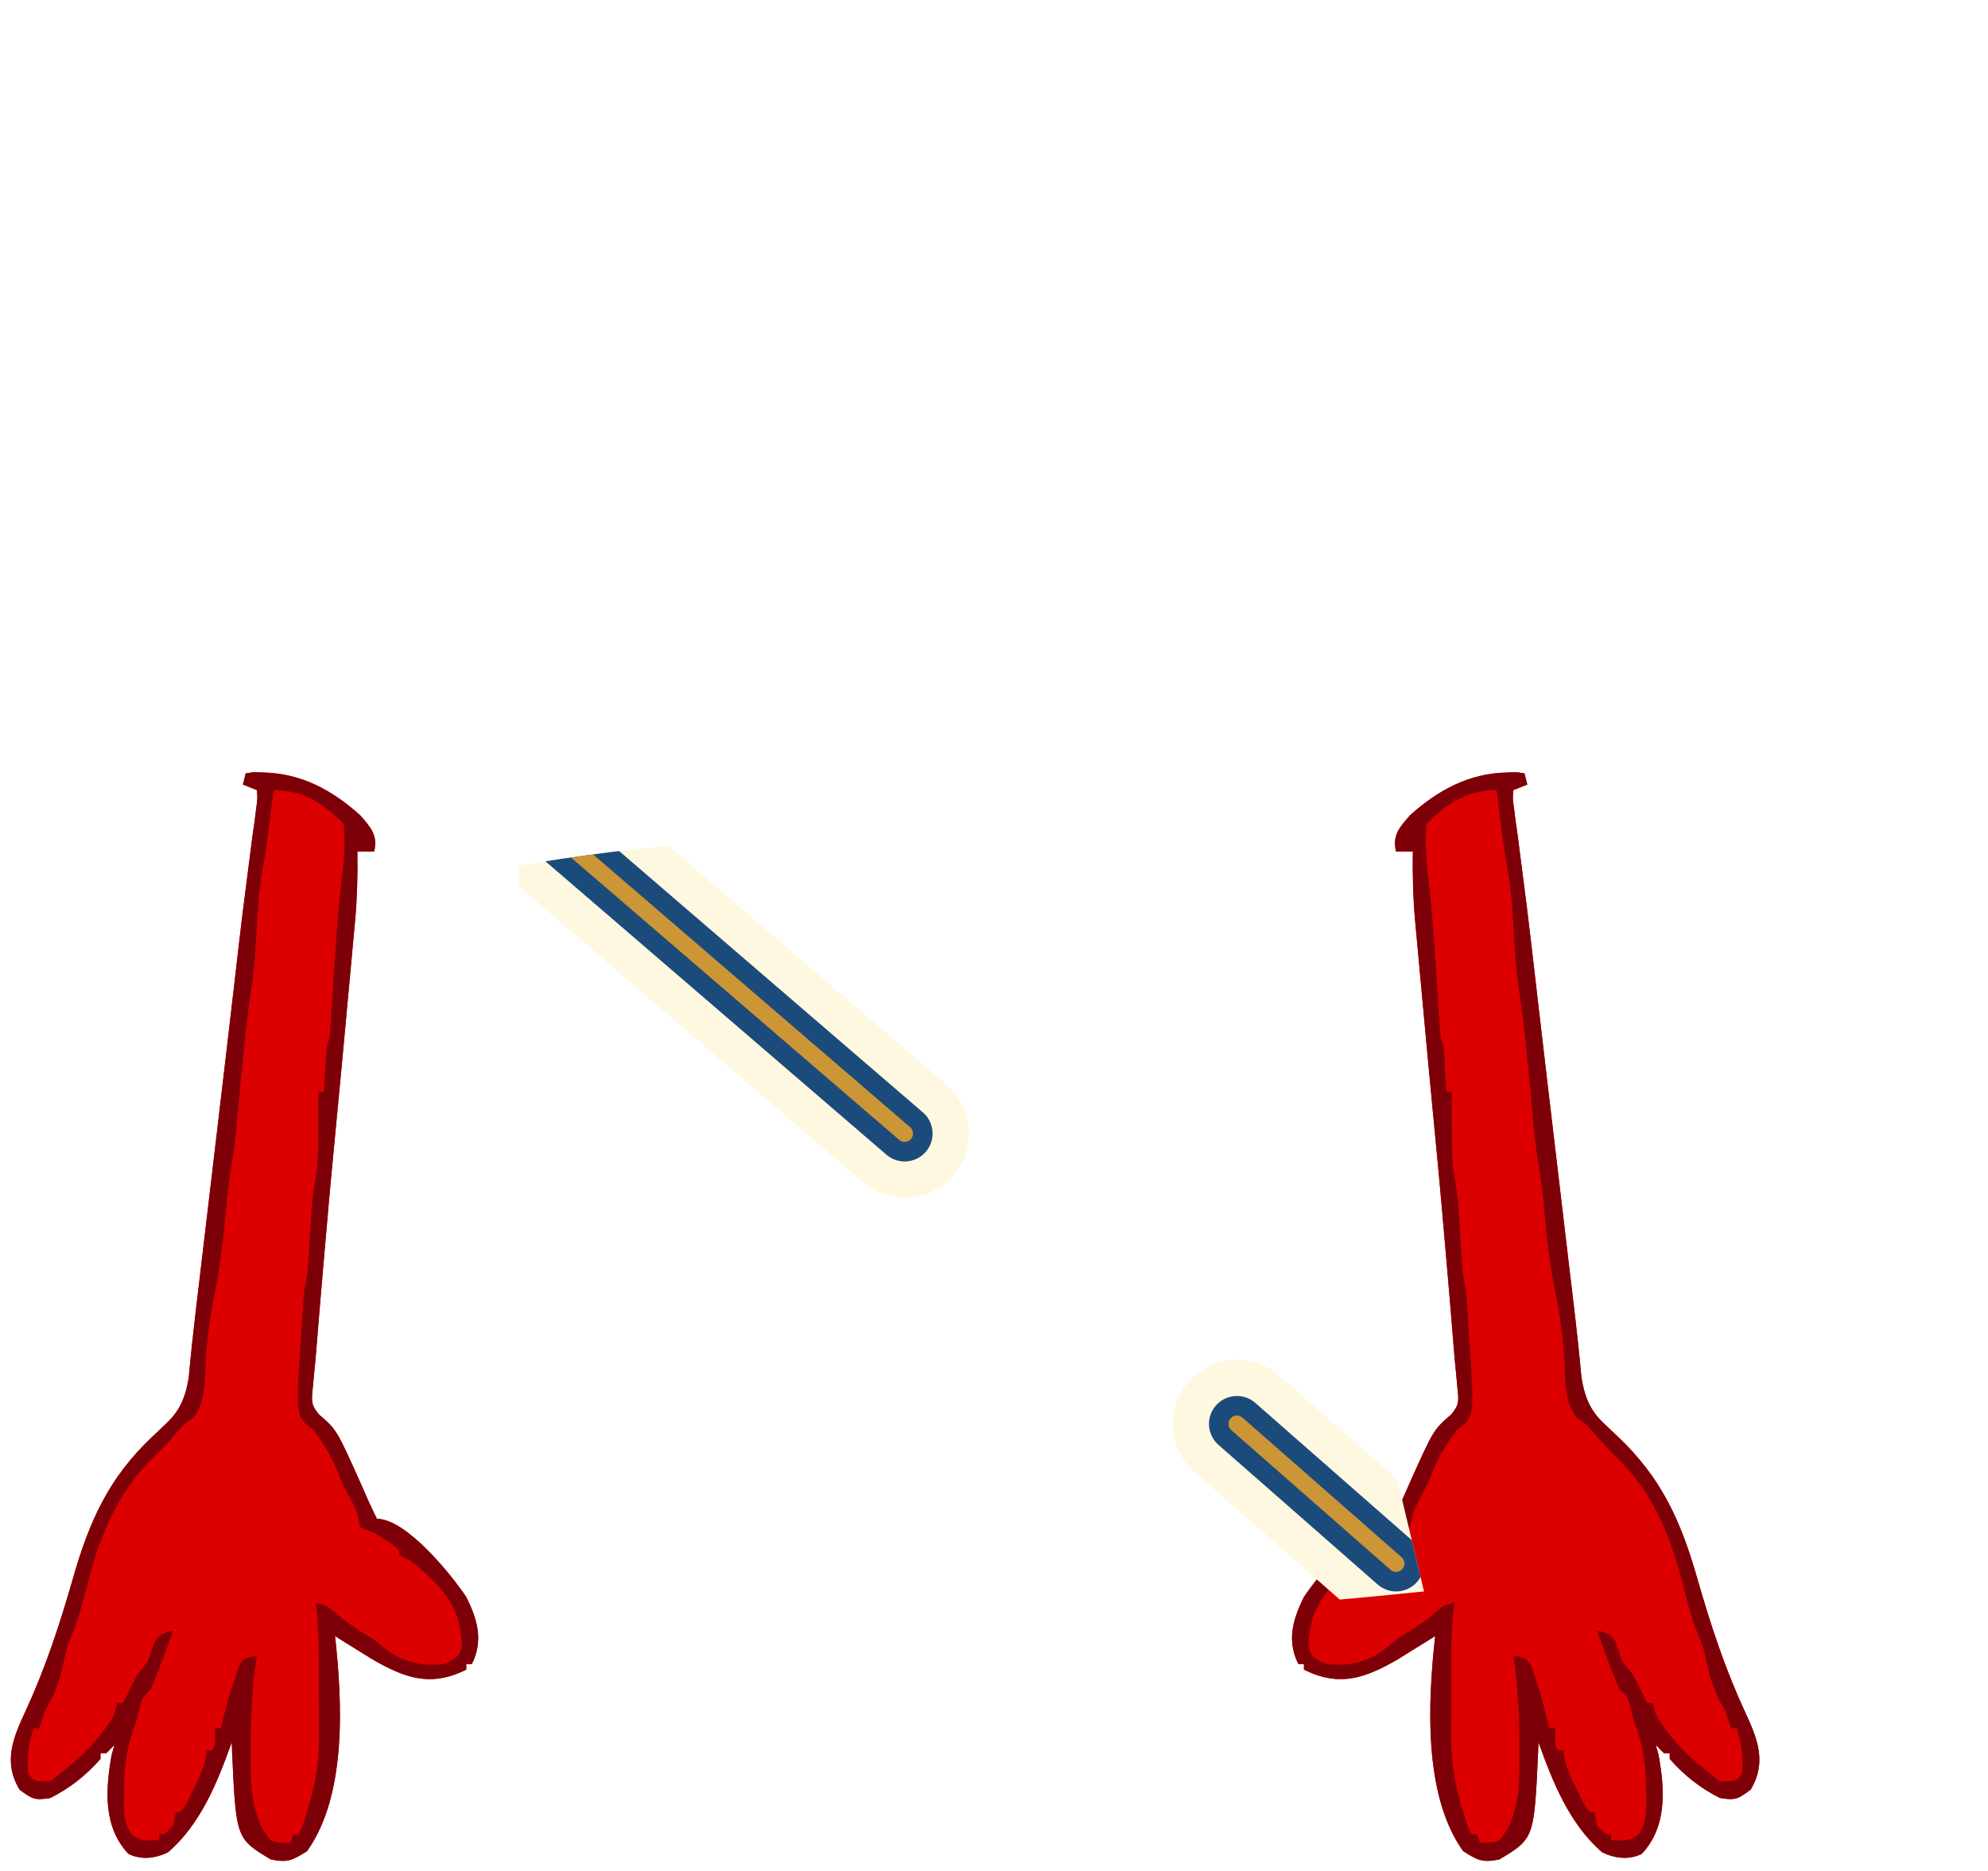
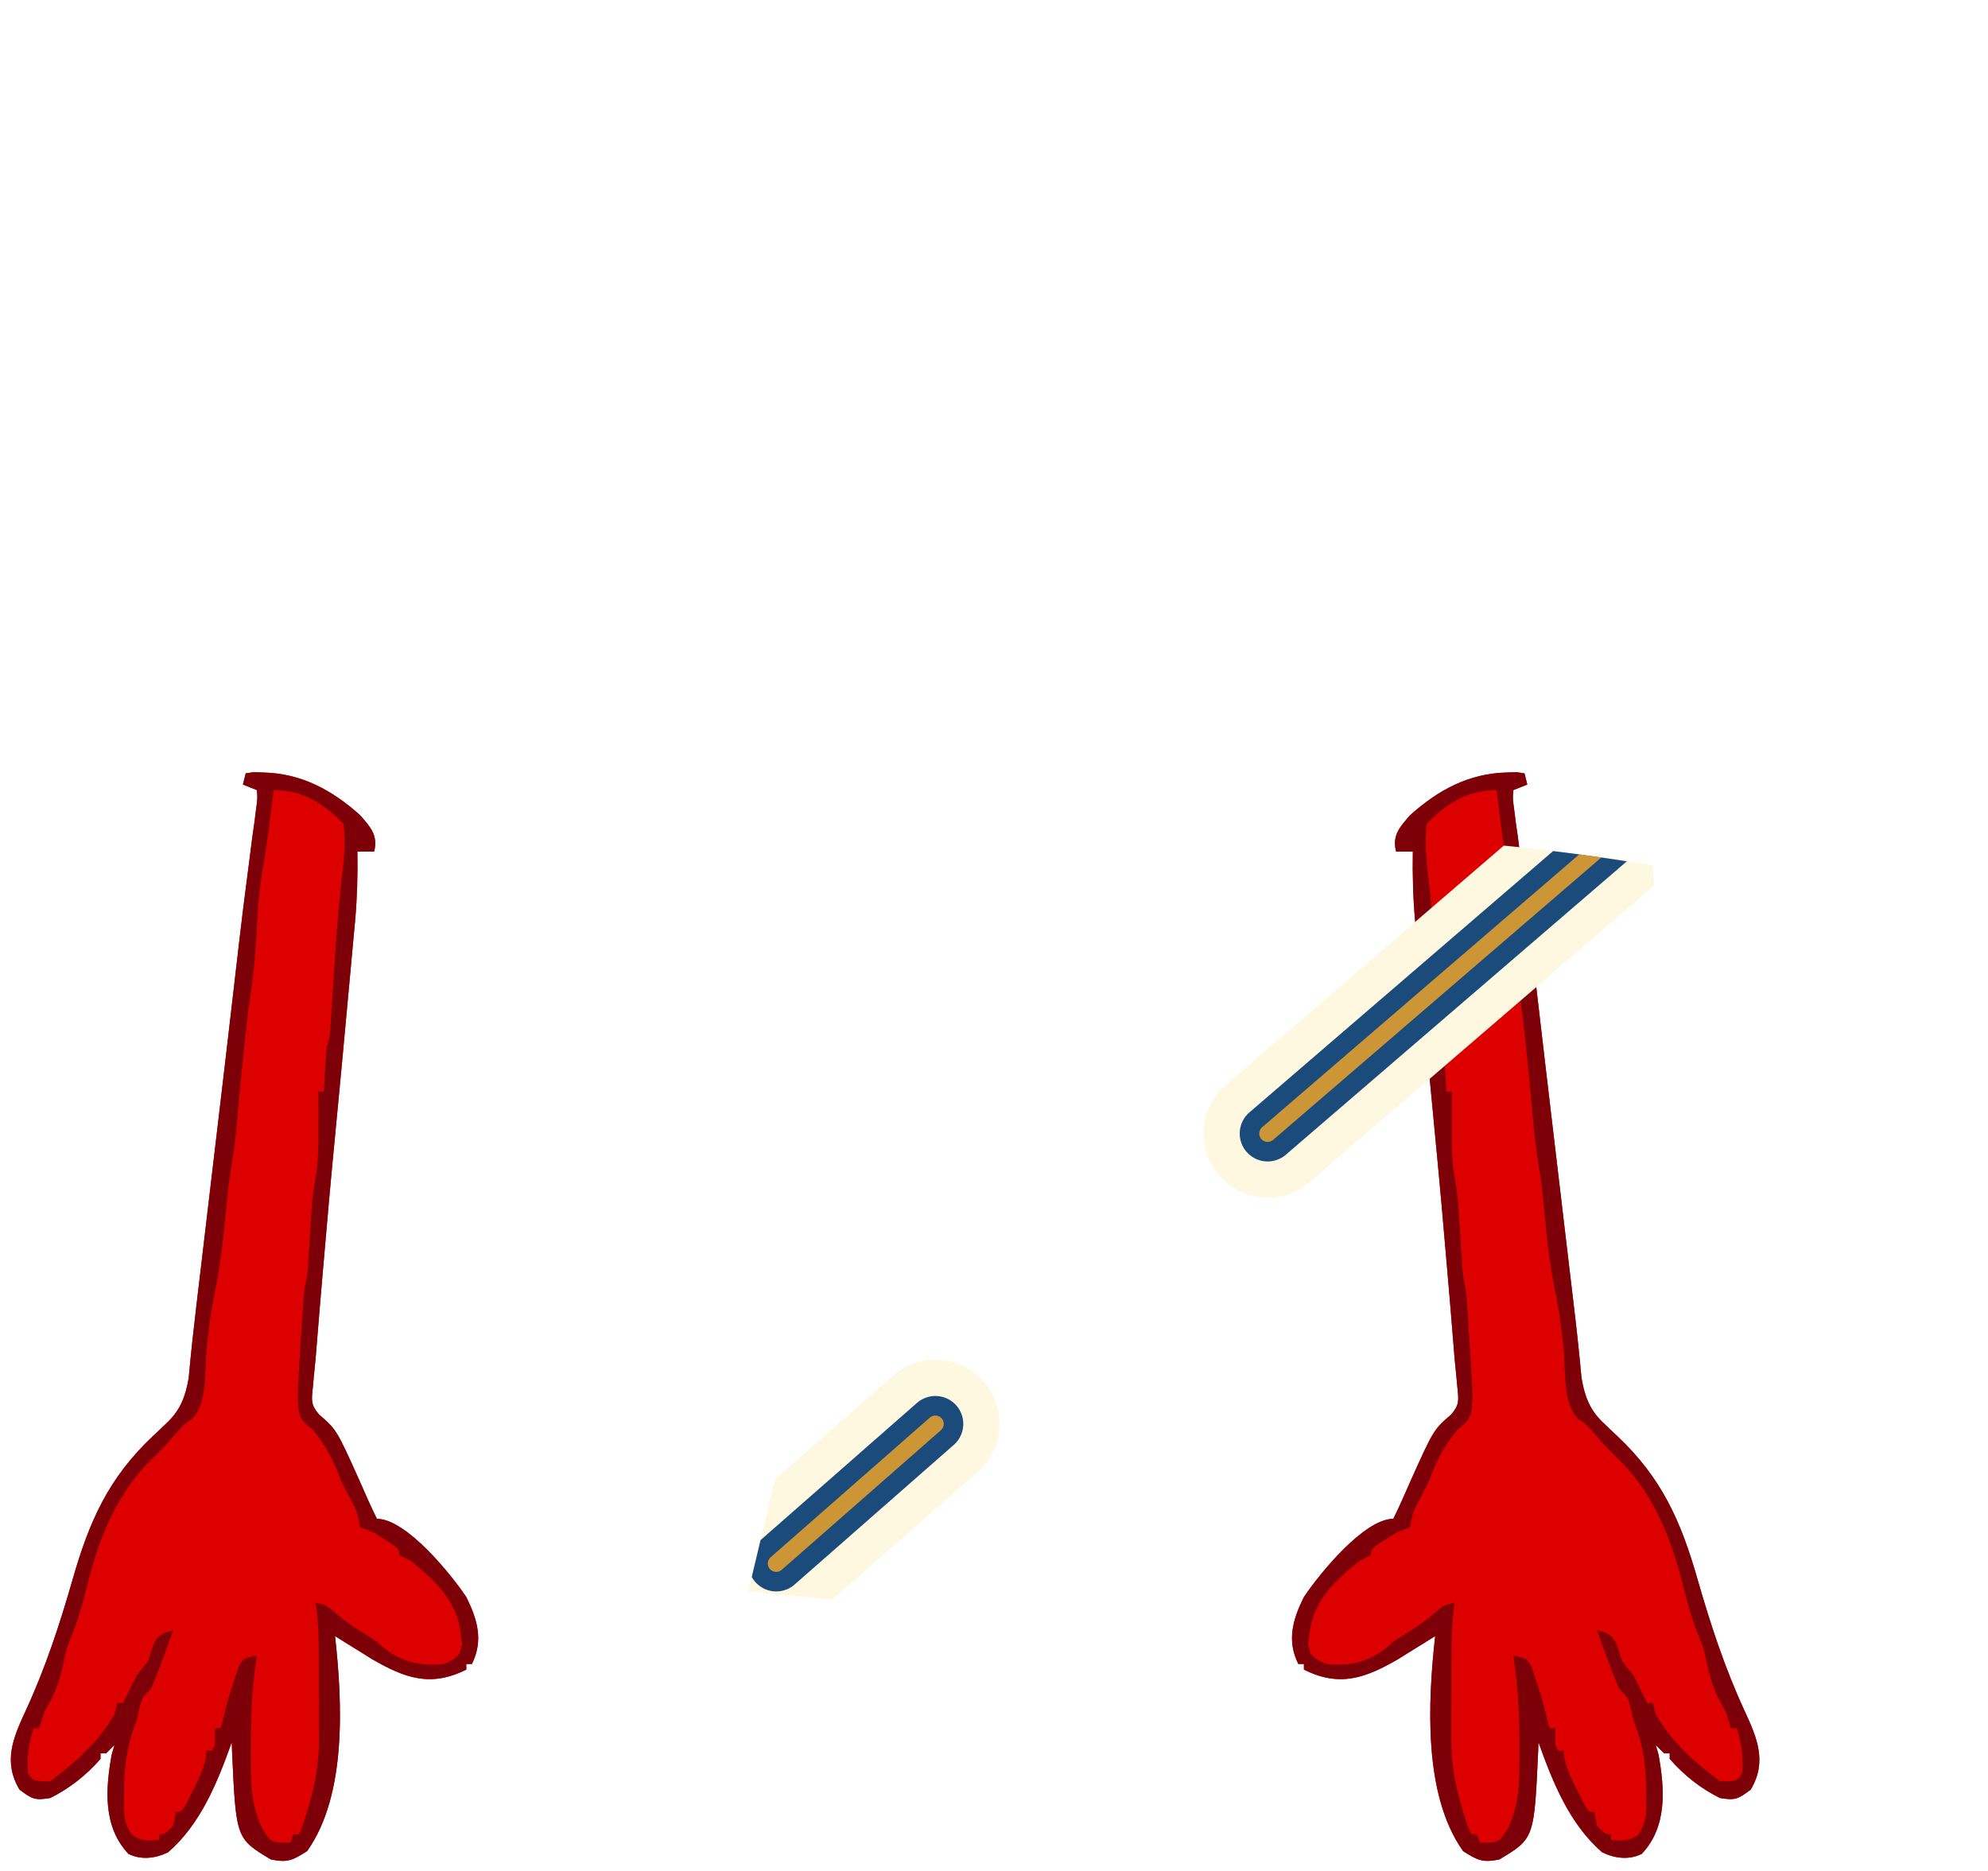
<svg xmlns="http://www.w3.org/2000/svg" viewBox="0 0 712 670">
  <g transform="translate(0,273)">
    <g transform="translate(175,0) scale(-1,1)">
      <path d="M0 0 C1.15 -0.04 2.3 -0.07 3.48 -0.11 C3.94 -0.04 3.94 -0.04 6.25 0.31 C6.41 0.97 6.41 0.97 7.25 4.31 C5.6 4.97 3.95 5.63 2.25 6.31 C2 9.26 2 9.26 2.54 13.21 C2.73 14.74 2.93 16.27 3.13 17.86 C3.38 19.59 3.62 21.33 3.88 23.12 C4.25 26.02 4.62 28.92 4.99 31.82 C5.27 33.98 5.55 36.15 5.83 38.32 C7.69 52.48 9.3 66.67 10.93 80.86 C11.89 89.14 12.86 97.42 13.83 105.7 C14.03 107.38 14.23 109.06 14.43 110.8 C17.04 133.07 19.68 155.34 22.33 177.62 C22.42 178.37 22.42 178.37 22.88 182.21 C23.22 185.11 23.57 188.01 23.91 190.91 C24.94 199.53 25.88 208.15 26.66 216.8 C27.75 223.31 29.61 228.35 34.45 232.9 C35.27 233.68 36.09 234.47 36.93 235.28 C37.78 236.08 38.62 236.87 39.5 237.69 C55.39 252.67 62.28 268.15 68.25 289.06 C72.89 305.2 78 320.81 85.06 336.06 C89.58 345.84 93.22 354.36 87.25 364.31 C82.67 367.74 81.77 368.19 76.25 367.31 C69.24 363.81 63.44 359.19 58.25 353.31 C58.25 352.65 58.25 351.99 58.25 351.31 C57.59 351.31 56.93 351.31 56.25 351.31 C55.26 350.32 54.27 349.33 53.25 348.31 C53.58 349.45 53.91 350.58 54.25 351.75 C56.48 364.16 57.42 377.55 48.25 387.31 C43.67 389.6 38.51 388.93 34.06 386.75 C22.32 376.58 16.36 361.64 11.25 347.31 C11.21 348.38 11.18 349.44 11.14 350.54 C9.72 381.83 9.72 381.83 -2.75 389.31 C-8.86 390.54 -10.57 389.6 -15.75 386.31 C-30.1 366.14 -28.33 332.73 -25.75 309.31 C-26.94 310.06 -28.14 310.81 -29.37 311.58 C-30.96 312.56 -32.55 313.55 -34.19 314.56 C-35.75 315.54 -37.32 316.51 -38.93 317.52 C-50.77 324.39 -59.98 327.7 -72.75 321.31 C-72.75 320.65 -72.75 319.99 -72.75 319.31 C-73.41 319.31 -74.07 319.31 -74.75 319.31 C-78.94 310.94 -76.77 303.36 -72.75 295.31 C-67.26 287.1 -51.21 267.31 -40.75 267.31 C-38.52 262.86 -36.56 258.31 -34.56 253.75 C-26.31 235.4 -26.31 235.4 -20.04 229.97 C-16.99 226.43 -17.32 224.84 -17.79 220.25 C-17.86 219.49 -17.86 219.49 -18.21 215.66 C-18.39 213.89 -18.57 212.13 -18.75 210.31 C-18.92 208.23 -19.09 206.15 -19.26 204.07 C-19.83 196.84 -20.44 189.61 -21.06 182.38 C-21.12 181.72 -21.12 181.72 -21.4 178.41 C-22.75 162.54 -24.15 146.67 -25.69 130.81 C-27.37 113.42 -29 96.02 -30.58 78.62 C-30.86 75.61 -31.14 72.6 -31.41 69.6 C-31.81 65.35 -32.19 61.11 -32.58 56.86 C-32.7 55.6 -32.82 54.34 -32.94 53.04 C-33.67 44.78 -33.88 36.61 -33.75 28.31 C-35.73 28.31 -37.71 28.31 -39.75 28.31 C-41.2 22.5 -38.45 19.57 -34.75 15.31 C-24.71 6.31 -13.7 0.29 0 0 Z " fill="#DC0000" transform="translate(80.75,3.6875)" />
      <path d="M0 0 C1.15 -0.04 2.3 -0.07 3.48 -0.11 C3.94 -0.04 3.94 -0.04 6.25 0.31 C6.41 0.97 6.41 0.97 7.25 4.31 C5.6 4.97 3.95 5.63 2.25 6.31 C2 9.26 2 9.26 2.54 13.21 C2.73 14.74 2.93 16.27 3.13 17.86 C3.38 19.59 3.62 21.33 3.88 23.12 C4.25 26.02 4.62 28.92 4.99 31.82 C5.27 33.98 5.55 36.15 5.83 38.32 C7.69 52.48 9.3 66.67 10.93 80.86 C11.89 89.14 12.86 97.42 13.83 105.7 C14.03 107.38 14.23 109.06 14.43 110.8 C17.04 133.07 19.68 155.34 22.33 177.62 C22.42 178.37 22.42 178.37 22.88 182.21 C23.22 185.11 23.57 188.01 23.91 190.91 C24.94 199.53 25.88 208.15 26.66 216.8 C27.75 223.31 29.61 228.35 34.45 232.9 C35.27 233.68 36.09 234.47 36.93 235.28 C37.78 236.08 38.62 236.87 39.5 237.69 C55.39 252.67 62.28 268.15 68.25 289.06 C72.89 305.2 78 320.81 85.06 336.06 C89.58 345.84 93.22 354.36 87.25 364.31 C82.67 367.74 81.77 368.19 76.25 367.31 C69.24 363.81 63.44 359.19 58.25 353.31 C58.25 352.65 58.25 351.99 58.25 351.31 C57.59 351.31 56.93 351.31 56.25 351.31 C55.26 350.32 54.27 349.33 53.25 348.31 C53.58 349.45 53.91 350.58 54.25 351.75 C56.48 364.16 57.42 377.55 48.25 387.31 C43.67 389.6 38.51 388.93 34.06 386.75 C22.32 376.58 16.36 361.64 11.25 347.31 C11.21 348.38 11.18 349.44 11.14 350.54 C9.72 381.83 9.72 381.83 -2.75 389.31 C-8.86 390.54 -10.57 389.6 -15.75 386.31 C-30.1 366.14 -28.33 332.73 -25.75 309.31 C-26.94 310.06 -28.14 310.81 -29.37 311.58 C-30.96 312.56 -32.55 313.55 -34.19 314.56 C-35.75 315.54 -37.32 316.51 -38.93 317.52 C-50.77 324.39 -59.98 327.7 -72.75 321.31 C-72.75 320.65 -72.75 319.99 -72.75 319.31 C-73.41 319.31 -74.07 319.31 -74.75 319.31 C-78.94 310.94 -76.77 303.36 -72.75 295.31 C-67.26 287.1 -51.21 267.31 -40.75 267.31 C-38.52 262.86 -36.56 258.31 -34.56 253.75 C-26.31 235.4 -26.31 235.4 -20.04 229.97 C-16.99 226.43 -17.32 224.84 -17.79 220.25 C-17.86 219.49 -17.86 219.49 -18.21 215.66 C-18.39 213.89 -18.57 212.13 -18.75 210.31 C-18.92 208.23 -19.09 206.15 -19.26 204.07 C-19.83 196.84 -20.44 189.61 -21.06 182.38 C-21.12 181.72 -21.12 181.72 -21.4 178.41 C-22.75 162.54 -24.15 146.67 -25.69 130.81 C-27.37 113.42 -29 96.02 -30.58 78.62 C-30.86 75.61 -31.14 72.6 -31.41 69.6 C-31.81 65.35 -32.19 61.11 -32.58 56.86 C-32.7 55.6 -32.82 54.34 -32.94 53.04 C-33.67 44.78 -33.88 36.61 -33.75 28.31 C-35.73 28.31 -37.71 28.31 -39.75 28.31 C-41.2 22.5 -38.45 19.57 -34.75 15.31 C-24.71 6.31 -13.7 0.29 0 0 Z M-28.75 18.31 C-29.75 25.74 -28.68 33.47 -27.83 40.88 C-26.52 53 -25.76 65.16 -25 77.33 C-24.81 80.24 -24.62 83.15 -24.43 86.06 C-24.33 87.77 -24.22 89.48 -24.11 91.23 C-23.75 95.31 -23.75 95.31 -22.75 98.31 C-22.52 101.04 -22.34 103.77 -22.19 106.5 C-22.1 107.96 -22.02 109.42 -21.93 110.92 C-21.87 112.04 -21.81 113.16 -21.75 114.31 C-21.09 114.31 -20.43 114.31 -19.75 114.31 C-19.77 116.27 -19.79 118.23 -19.81 120.25 C-19.81 139.19 -19.81 139.19 -18.26 148.13 C-17.73 151.45 -17.46 154.71 -17.25 158.07 C-17.17 159.33 -17.09 160.6 -17 161.9 C-16.83 164.56 -16.67 167.21 -16.5 169.86 C-16.42 171.12 -16.34 172.39 -16.25 173.69 C-16.21 174.27 -16.21 174.27 -16.03 177.18 C-15.75 180.31 -15.75 180.31 -14.75 185.31 C-14.29 190.28 -14 195.27 -13.69 200.25 C-13.6 201.59 -13.51 202.93 -13.41 204.31 C-11.71 230.69 -11.71 230.69 -17.75 235.31 C-22.31 240.99 -25.35 246.43 -27.75 253.31 C-29.27 256.39 -30.84 259.44 -32.45 262.48 C-33.75 265.31 -33.75 265.31 -34.75 270.31 C-36.4 270.97 -38.05 271.63 -39.75 272.31 C-48.75 277.92 -48.75 277.92 -48.75 280.31 C-50.07 280.97 -51.39 281.63 -52.75 282.31 C-61.65 289.43 -69.39 296.58 -70.75 308.31 C-70.91 309.57 -71.08 310.83 -71.25 312.12 C-70.53 316.74 -68.95 317.47 -64.75 319.31 C-55.51 320.42 -47.35 317.91 -40.75 311.31 C-39.01 310.14 -37.23 309.02 -35.44 307.94 C-31.91 305.76 -28.98 303.65 -25.81 300.94 C-22.75 298.31 -22.75 298.31 -18.75 297.31 C-18.91 298.4 -19.07 299.48 -19.24 300.6 C-19.82 305.97 -19.91 311.28 -19.92 316.68 C-19.92 317.75 -19.92 318.83 -19.93 319.94 C-19.93 322.2 -19.94 324.46 -19.94 326.73 C-19.94 330.17 -19.96 333.61 -19.97 337.05 C-19.98 339.26 -19.98 341.47 -19.98 343.68 C-19.99 344.7 -19.99 345.71 -20 346.76 C-19.97 355.67 -18.36 363.85 -15.69 372.31 C-15.35 373.41 -15 374.5 -14.65 375.62 C-13.75 378.31 -13.75 378.31 -12.75 380.31 C-12.09 380.31 -11.43 380.31 -10.75 380.31 C-10.59 380.81 -10.59 380.81 -9.75 383.31 C-2.84 383.31 -2.84 383.31 0.25 378.31 C4.72 369.21 4.44 360.51 4.44 350.56 C4.44 349.87 4.44 349.87 4.44 346.37 C4.39 336.22 3.79 326.36 2.25 316.31 C7.25 317.31 7.25 317.31 8.98 320.85 C9.22 321.59 9.22 321.59 10.44 325.38 C10.93 326.85 11.41 328.33 11.92 329.85 C12.81 332.83 13.6 335.84 14.3 338.87 C14.46 339.44 14.46 339.44 15.25 342.31 C15.91 342.31 16.57 342.31 17.25 342.31 C17.25 344.29 17.25 346.27 17.25 348.31 C17.58 348.97 17.91 349.63 18.25 350.31 C18.91 350.31 19.57 350.31 20.25 350.31 C20.33 351.13 20.42 351.95 20.5 352.79 C21.43 357.17 23.18 360.69 25.19 364.69 C25.9 366.12 26.61 367.55 27.34 369.02 C29.25 372.31 29.25 372.31 31.25 372.31 C31.58 373.96 31.91 375.61 32.25 377.31 C35.25 380.31 35.25 380.31 37.25 380.31 C37.25 380.97 37.25 381.63 37.25 382.31 C41.27 382.71 43.52 382.79 46.95 380.54 C50.37 375.74 49.95 370.98 49.81 365.31 C49.8 364.19 49.79 363.06 49.77 361.91 C49.56 353.7 48.25 346.99 45.25 339.31 C44.9 337.79 44.55 336.26 44.19 334.69 C43.25 331.31 43.25 331.31 40.25 328.31 C37.28 321.43 34.78 314.37 32.25 307.31 C39.37 308.74 38.85 311.81 41.25 318.31 C42.56 320 43.89 321.67 45.25 323.31 C46.12 325.07 46.98 326.82 47.88 328.62 C48.27 329.4 48.27 329.4 50.25 333.31 C50.91 333.31 51.57 333.31 52.25 333.31 C52.58 334.63 52.91 335.95 53.25 337.31 C58.95 347.29 67.11 354.46 76.25 361.31 C82.25 361.31 82.25 361.31 84.25 358.31 C84.63 352.64 83.99 347.73 82.25 342.31 C81.59 342.31 80.93 342.31 80.25 342.31 C79.57 340.32 78.91 338.32 78.25 336.31 C77.85 335.56 77.85 335.56 75.81 331.75 C73.25 326.77 72.12 321.9 70.99 316.45 C70.25 313.31 70.25 313.31 68.38 308.69 C65.79 302.15 64.12 295.52 62.4 288.7 C58.16 272.51 51.54 256.98 39.25 245.31 C36.42 242.55 33.8 239.78 31.25 236.75 C28.25 233.31 28.25 233.31 25.5 231.56 C20.03 226.09 20.98 215.2 20.38 207.94 C19.75 200.58 18.8 193.48 17.31 186.25 C15.31 176.41 14.21 166.6 13.29 156.61 C12.77 151.05 12.18 145.57 11.22 140.07 C10.33 134.8 9.75 129.63 9.31 124.31 C8.55 115.47 7.69 106.64 6.75 97.81 C6.63 96.68 6.51 95.55 6.39 94.38 C5.78 88.71 5.08 83.06 4.22 77.42 C2.95 68.73 2.52 60.02 2.04 51.26 C1.59 43.79 0.68 36.67 -0.75 29.31 C-1.35 25.26 -1.86 21.19 -2.38 17.12 C-2.44 16.6 -2.44 16.6 -2.78 13.95 C-3.11 11.41 -3.43 8.86 -3.75 6.31 C-14.28 6.31 -21.48 11.04 -28.75 18.31 Z " fill="#7D0008" transform="translate(80.75,3.6875)" />
    </g>
    <g transform="translate(459,0)">
      <path d="M0 0 C1.15 -0.04 2.3 -0.07 3.48 -0.11 C3.94 -0.04 3.94 -0.04 6.25 0.31 C6.41 0.97 6.41 0.97 7.25 4.31 C5.6 4.97 3.95 5.63 2.25 6.31 C2 9.26 2 9.26 2.54 13.21 C2.73 14.74 2.93 16.27 3.13 17.86 C3.38 19.59 3.62 21.33 3.88 23.12 C4.25 26.02 4.62 28.92 4.99 31.82 C5.27 33.98 5.55 36.15 5.83 38.32 C7.69 52.48 9.3 66.67 10.93 80.86 C11.89 89.14 12.86 97.42 13.83 105.7 C14.03 107.38 14.23 109.06 14.43 110.8 C17.04 133.07 19.68 155.34 22.33 177.62 C22.42 178.37 22.42 178.37 22.88 182.21 C23.22 185.11 23.57 188.01 23.91 190.91 C24.94 199.53 25.88 208.15 26.66 216.8 C27.75 223.31 29.61 228.35 34.45 232.9 C35.27 233.68 36.09 234.47 36.93 235.28 C37.78 236.08 38.62 236.87 39.5 237.69 C55.39 252.67 62.28 268.15 68.25 289.06 C72.89 305.2 78 320.81 85.06 336.06 C89.58 345.84 93.22 354.36 87.25 364.31 C82.67 367.74 81.77 368.19 76.25 367.31 C69.24 363.81 63.44 359.19 58.25 353.31 C58.25 352.65 58.25 351.99 58.25 351.31 C57.59 351.31 56.93 351.31 56.25 351.31 C55.26 350.32 54.27 349.33 53.25 348.31 C53.58 349.45 53.91 350.58 54.25 351.75 C56.48 364.16 57.42 377.55 48.25 387.31 C43.67 389.6 38.51 388.93 34.06 386.75 C22.32 376.58 16.36 361.64 11.25 347.31 C11.21 348.38 11.18 349.44 11.14 350.54 C9.72 381.83 9.72 381.83 -2.75 389.31 C-8.86 390.54 -10.57 389.6 -15.75 386.31 C-30.1 366.14 -28.33 332.73 -25.75 309.31 C-26.94 310.06 -28.14 310.81 -29.37 311.58 C-30.96 312.56 -32.55 313.55 -34.19 314.56 C-35.75 315.54 -37.32 316.51 -38.93 317.52 C-50.77 324.39 -59.98 327.7 -72.75 321.31 C-72.75 320.65 -72.75 319.99 -72.75 319.31 C-73.41 319.31 -74.07 319.31 -74.75 319.31 C-78.94 310.94 -76.77 303.36 -72.75 295.31 C-67.26 287.1 -51.21 267.31 -40.75 267.31 C-38.52 262.86 -36.56 258.31 -34.56 253.75 C-26.31 235.4 -26.31 235.4 -20.04 229.97 C-16.99 226.43 -17.32 224.84 -17.79 220.25 C-17.86 219.49 -17.86 219.49 -18.21 215.66 C-18.39 213.89 -18.57 212.13 -18.75 210.31 C-18.92 208.23 -19.09 206.15 -19.26 204.07 C-19.83 196.84 -20.44 189.61 -21.06 182.38 C-21.12 181.72 -21.12 181.72 -21.4 178.41 C-22.75 162.54 -24.15 146.67 -25.69 130.81 C-27.37 113.42 -29 96.02 -30.58 78.62 C-30.86 75.61 -31.14 72.6 -31.41 69.6 C-31.81 65.35 -32.19 61.11 -32.58 56.86 C-32.7 55.6 -32.82 54.34 -32.94 53.04 C-33.67 44.78 -33.88 36.61 -33.75 28.31 C-35.73 28.31 -37.71 28.31 -39.75 28.31 C-41.2 22.5 -38.45 19.57 -34.75 15.31 C-24.71 6.31 -13.7 0.29 0 0 Z " fill="#DC0000" transform="translate(80.75,3.6875)" />
      <path d="M0 0 C1.15 -0.04 2.3 -0.07 3.48 -0.11 C3.94 -0.04 3.94 -0.04 6.25 0.31 C6.41 0.97 6.41 0.97 7.25 4.31 C5.6 4.97 3.95 5.63 2.25 6.31 C2 9.26 2 9.26 2.54 13.21 C2.73 14.74 2.93 16.27 3.13 17.86 C3.38 19.59 3.62 21.33 3.88 23.12 C4.25 26.02 4.62 28.92 4.99 31.82 C5.27 33.98 5.55 36.15 5.83 38.32 C7.69 52.48 9.3 66.67 10.93 80.86 C11.89 89.14 12.86 97.42 13.83 105.7 C14.03 107.38 14.23 109.06 14.43 110.8 C17.04 133.07 19.68 155.34 22.33 177.62 C22.42 178.37 22.42 178.37 22.88 182.21 C23.22 185.11 23.57 188.01 23.91 190.91 C24.94 199.53 25.88 208.15 26.66 216.8 C27.75 223.31 29.61 228.35 34.45 232.9 C35.27 233.68 36.09 234.47 36.93 235.28 C37.78 236.08 38.62 236.87 39.5 237.69 C55.39 252.67 62.28 268.15 68.25 289.06 C72.89 305.2 78 320.81 85.06 336.06 C89.58 345.84 93.22 354.36 87.25 364.31 C82.67 367.74 81.77 368.19 76.25 367.31 C69.24 363.81 63.44 359.19 58.25 353.31 C58.25 352.65 58.25 351.99 58.25 351.31 C57.59 351.31 56.93 351.31 56.25 351.31 C55.26 350.32 54.27 349.33 53.25 348.31 C53.58 349.45 53.91 350.58 54.25 351.75 C56.48 364.16 57.42 377.55 48.25 387.31 C43.67 389.6 38.51 388.93 34.06 386.75 C22.32 376.58 16.36 361.64 11.25 347.31 C11.21 348.38 11.18 349.44 11.14 350.54 C9.72 381.83 9.72 381.83 -2.75 389.31 C-8.86 390.54 -10.57 389.6 -15.75 386.31 C-30.1 366.14 -28.33 332.73 -25.75 309.31 C-26.94 310.06 -28.14 310.81 -29.37 311.58 C-30.96 312.56 -32.55 313.55 -34.19 314.56 C-35.75 315.54 -37.32 316.51 -38.93 317.52 C-50.77 324.39 -59.98 327.7 -72.75 321.31 C-72.75 320.65 -72.75 319.99 -72.75 319.31 C-73.41 319.31 -74.07 319.31 -74.75 319.31 C-78.94 310.94 -76.77 303.36 -72.75 295.31 C-67.26 287.1 -51.21 267.31 -40.75 267.31 C-38.52 262.86 -36.56 258.31 -34.56 253.75 C-26.31 235.4 -26.31 235.4 -20.04 229.97 C-16.99 226.43 -17.32 224.84 -17.79 220.25 C-17.86 219.49 -17.86 219.49 -18.21 215.66 C-18.39 213.89 -18.57 212.13 -18.75 210.31 C-18.92 208.23 -19.09 206.15 -19.26 204.07 C-19.83 196.84 -20.44 189.61 -21.06 182.38 C-21.12 181.72 -21.12 181.72 -21.4 178.41 C-22.75 162.54 -24.15 146.67 -25.69 130.81 C-27.37 113.42 -29 96.02 -30.58 78.62 C-30.86 75.61 -31.14 72.6 -31.41 69.6 C-31.81 65.35 -32.19 61.11 -32.58 56.86 C-32.7 55.6 -32.82 54.34 -32.94 53.04 C-33.67 44.78 -33.88 36.61 -33.75 28.31 C-35.73 28.31 -37.71 28.31 -39.75 28.31 C-41.2 22.5 -38.45 19.57 -34.75 15.31 C-24.71 6.31 -13.7 0.29 0 0 Z M-28.75 18.31 C-29.75 25.74 -28.68 33.47 -27.83 40.88 C-26.52 53 -25.76 65.16 -25 77.33 C-24.81 80.24 -24.62 83.15 -24.43 86.06 C-24.33 87.77 -24.22 89.48 -24.11 91.23 C-23.75 95.31 -23.75 95.31 -22.75 98.31 C-22.52 101.04 -22.34 103.77 -22.19 106.5 C-22.1 107.96 -22.02 109.42 -21.93 110.92 C-21.87 112.04 -21.81 113.16 -21.75 114.31 C-21.09 114.31 -20.43 114.31 -19.75 114.31 C-19.77 116.27 -19.79 118.23 -19.81 120.25 C-19.81 139.19 -19.81 139.19 -18.26 148.13 C-17.73 151.45 -17.46 154.71 -17.25 158.07 C-17.17 159.33 -17.09 160.6 -17 161.9 C-16.83 164.56 -16.67 167.21 -16.5 169.86 C-16.42 171.12 -16.34 172.39 -16.25 173.69 C-16.21 174.27 -16.21 174.27 -16.03 177.18 C-15.75 180.31 -15.75 180.31 -14.75 185.31 C-14.29 190.28 -14 195.27 -13.69 200.25 C-13.6 201.59 -13.51 202.93 -13.41 204.31 C-11.71 230.69 -11.71 230.69 -17.75 235.31 C-22.31 240.99 -25.35 246.43 -27.75 253.31 C-29.27 256.39 -30.84 259.44 -32.45 262.48 C-33.75 265.31 -33.75 265.31 -34.75 270.31 C-36.4 270.97 -38.05 271.63 -39.75 272.31 C-48.75 277.92 -48.75 277.92 -48.75 280.31 C-50.07 280.97 -51.39 281.63 -52.75 282.31 C-61.65 289.43 -69.39 296.58 -70.75 308.31 C-70.91 309.57 -71.08 310.83 -71.25 312.12 C-70.53 316.74 -68.95 317.47 -64.75 319.31 C-55.51 320.42 -47.35 317.91 -40.75 311.31 C-39.01 310.14 -37.23 309.02 -35.44 307.94 C-31.91 305.76 -28.98 303.65 -25.81 300.94 C-22.75 298.31 -22.75 298.31 -18.75 297.31 C-18.91 298.4 -19.07 299.48 -19.24 300.6 C-19.82 305.97 -19.91 311.28 -19.92 316.68 C-19.92 317.75 -19.92 318.83 -19.93 319.94 C-19.93 322.2 -19.94 324.46 -19.94 326.73 C-19.94 330.17 -19.96 333.61 -19.97 337.05 C-19.98 339.26 -19.98 341.47 -19.98 343.68 C-19.99 344.7 -19.99 345.71 -20 346.76 C-19.97 355.67 -18.36 363.85 -15.69 372.31 C-15.35 373.41 -15 374.5 -14.65 375.62 C-13.75 378.31 -13.75 378.31 -12.75 380.31 C-12.09 380.31 -11.43 380.31 -10.75 380.31 C-10.59 380.81 -10.59 380.81 -9.75 383.31 C-2.84 383.31 -2.84 383.31 0.25 378.31 C4.72 369.21 4.44 360.51 4.44 350.56 C4.44 349.87 4.44 349.87 4.44 346.37 C4.39 336.22 3.79 326.36 2.25 316.31 C7.25 317.31 7.25 317.31 8.98 320.85 C9.22 321.59 9.22 321.59 10.44 325.38 C10.93 326.85 11.41 328.33 11.92 329.85 C12.81 332.83 13.6 335.84 14.3 338.87 C14.46 339.44 14.46 339.44 15.25 342.31 C15.91 342.31 16.57 342.31 17.25 342.31 C17.25 344.29 17.25 346.27 17.25 348.31 C17.58 348.97 17.91 349.63 18.25 350.31 C18.91 350.31 19.57 350.31 20.25 350.31 C20.33 351.13 20.42 351.95 20.5 352.79 C21.43 357.17 23.18 360.69 25.19 364.69 C25.9 366.12 26.61 367.55 27.34 369.02 C29.25 372.31 29.25 372.31 31.25 372.31 C31.58 373.96 31.91 375.61 32.25 377.31 C35.25 380.31 35.25 380.31 37.25 380.31 C37.25 380.97 37.25 381.63 37.25 382.31 C41.27 382.71 43.52 382.79 46.95 380.54 C50.37 375.74 49.95 370.98 49.81 365.31 C49.8 364.19 49.79 363.06 49.77 361.91 C49.56 353.7 48.25 346.99 45.25 339.31 C44.9 337.79 44.55 336.26 44.19 334.69 C43.25 331.31 43.25 331.31 40.25 328.31 C37.28 321.43 34.78 314.37 32.25 307.31 C39.37 308.74 38.85 311.81 41.25 318.31 C42.56 320 43.89 321.67 45.25 323.31 C46.12 325.07 46.98 326.82 47.88 328.62 C48.27 329.4 48.27 329.4 50.25 333.31 C50.91 333.31 51.57 333.31 52.25 333.31 C52.58 334.63 52.91 335.95 53.25 337.31 C58.95 347.29 67.11 354.46 76.25 361.31 C82.25 361.31 82.25 361.31 84.25 358.31 C84.63 352.64 83.99 347.73 82.25 342.31 C81.59 342.31 80.93 342.31 80.25 342.31 C79.57 340.32 78.91 338.32 78.25 336.31 C77.85 335.56 77.85 335.56 75.81 331.75 C73.25 326.77 72.12 321.9 70.99 316.45 C70.25 313.31 70.25 313.31 68.38 308.69 C65.79 302.15 64.12 295.52 62.4 288.7 C58.16 272.51 51.54 256.98 39.25 245.31 C36.42 242.55 33.8 239.78 31.25 236.75 C28.25 233.31 28.25 233.31 25.5 231.56 C20.03 226.09 20.98 215.2 20.38 207.94 C19.75 200.58 18.8 193.48 17.31 186.25 C15.31 176.41 14.21 166.6 13.29 156.61 C12.77 151.05 12.18 145.57 11.22 140.07 C10.33 134.8 9.75 129.63 9.31 124.31 C8.55 115.47 7.69 106.64 6.75 97.81 C6.63 96.68 6.51 95.55 6.39 94.38 C5.78 88.71 5.08 83.06 4.22 77.42 C2.95 68.73 2.52 60.02 2.04 51.26 C1.59 43.79 0.68 36.67 -0.75 29.31 C-1.35 25.26 -1.86 21.19 -2.38 17.12 C-2.44 16.6 -2.44 16.6 -2.78 13.95 C-3.11 11.41 -3.43 8.86 -3.75 6.31 C-14.28 6.31 -21.48 11.04 -28.75 18.31 Z " fill="#7D0008" transform="translate(80.75,3.6875)" />
    </g>
  </g>
  <defs>
    <clipPath id="torso-clip">
-       <path d="M186 310 Q317 288 448 310 L510 570 Q317 590 173 570 Z" />
+       <path d="M592 310 Q461 288 330 310 L268 570 Q461 590 605 570 Z" />
    </clipPath>
  </defs>
  <g clip-path="url(#torso-clip)">
-     <path d="M195 295 L324 406 M443 510 L500 560" fill="none" stroke="#FFF8E1" stroke-width="46" stroke-linecap="round" />
-     <path d="M195 295 L324 406 M443 510 L500 560" fill="none" stroke="#1B4B7A" stroke-width="20" stroke-linecap="round" />
-     <path d="M195 295 L324 406 M443 510 L500 560" fill="none" stroke="#F9A825" stroke-width="6" stroke-linecap="round" opacity=".8" />
+     <path d="M583 295 L454 406 M335 510 L278 560" fill="none" stroke="#FFF8E1" stroke-width="46" stroke-linecap="round" />
+     <path d="M583 295 L454 406 M335 510 L278 560" fill="none" stroke="#1B4B7A" stroke-width="20" stroke-linecap="round" />
+     <path d="M583 295 L454 406 M335 510 L278 560" fill="none" stroke="#F9A825" stroke-width="6" stroke-linecap="round" opacity=".8" />
  </g>
</svg>
